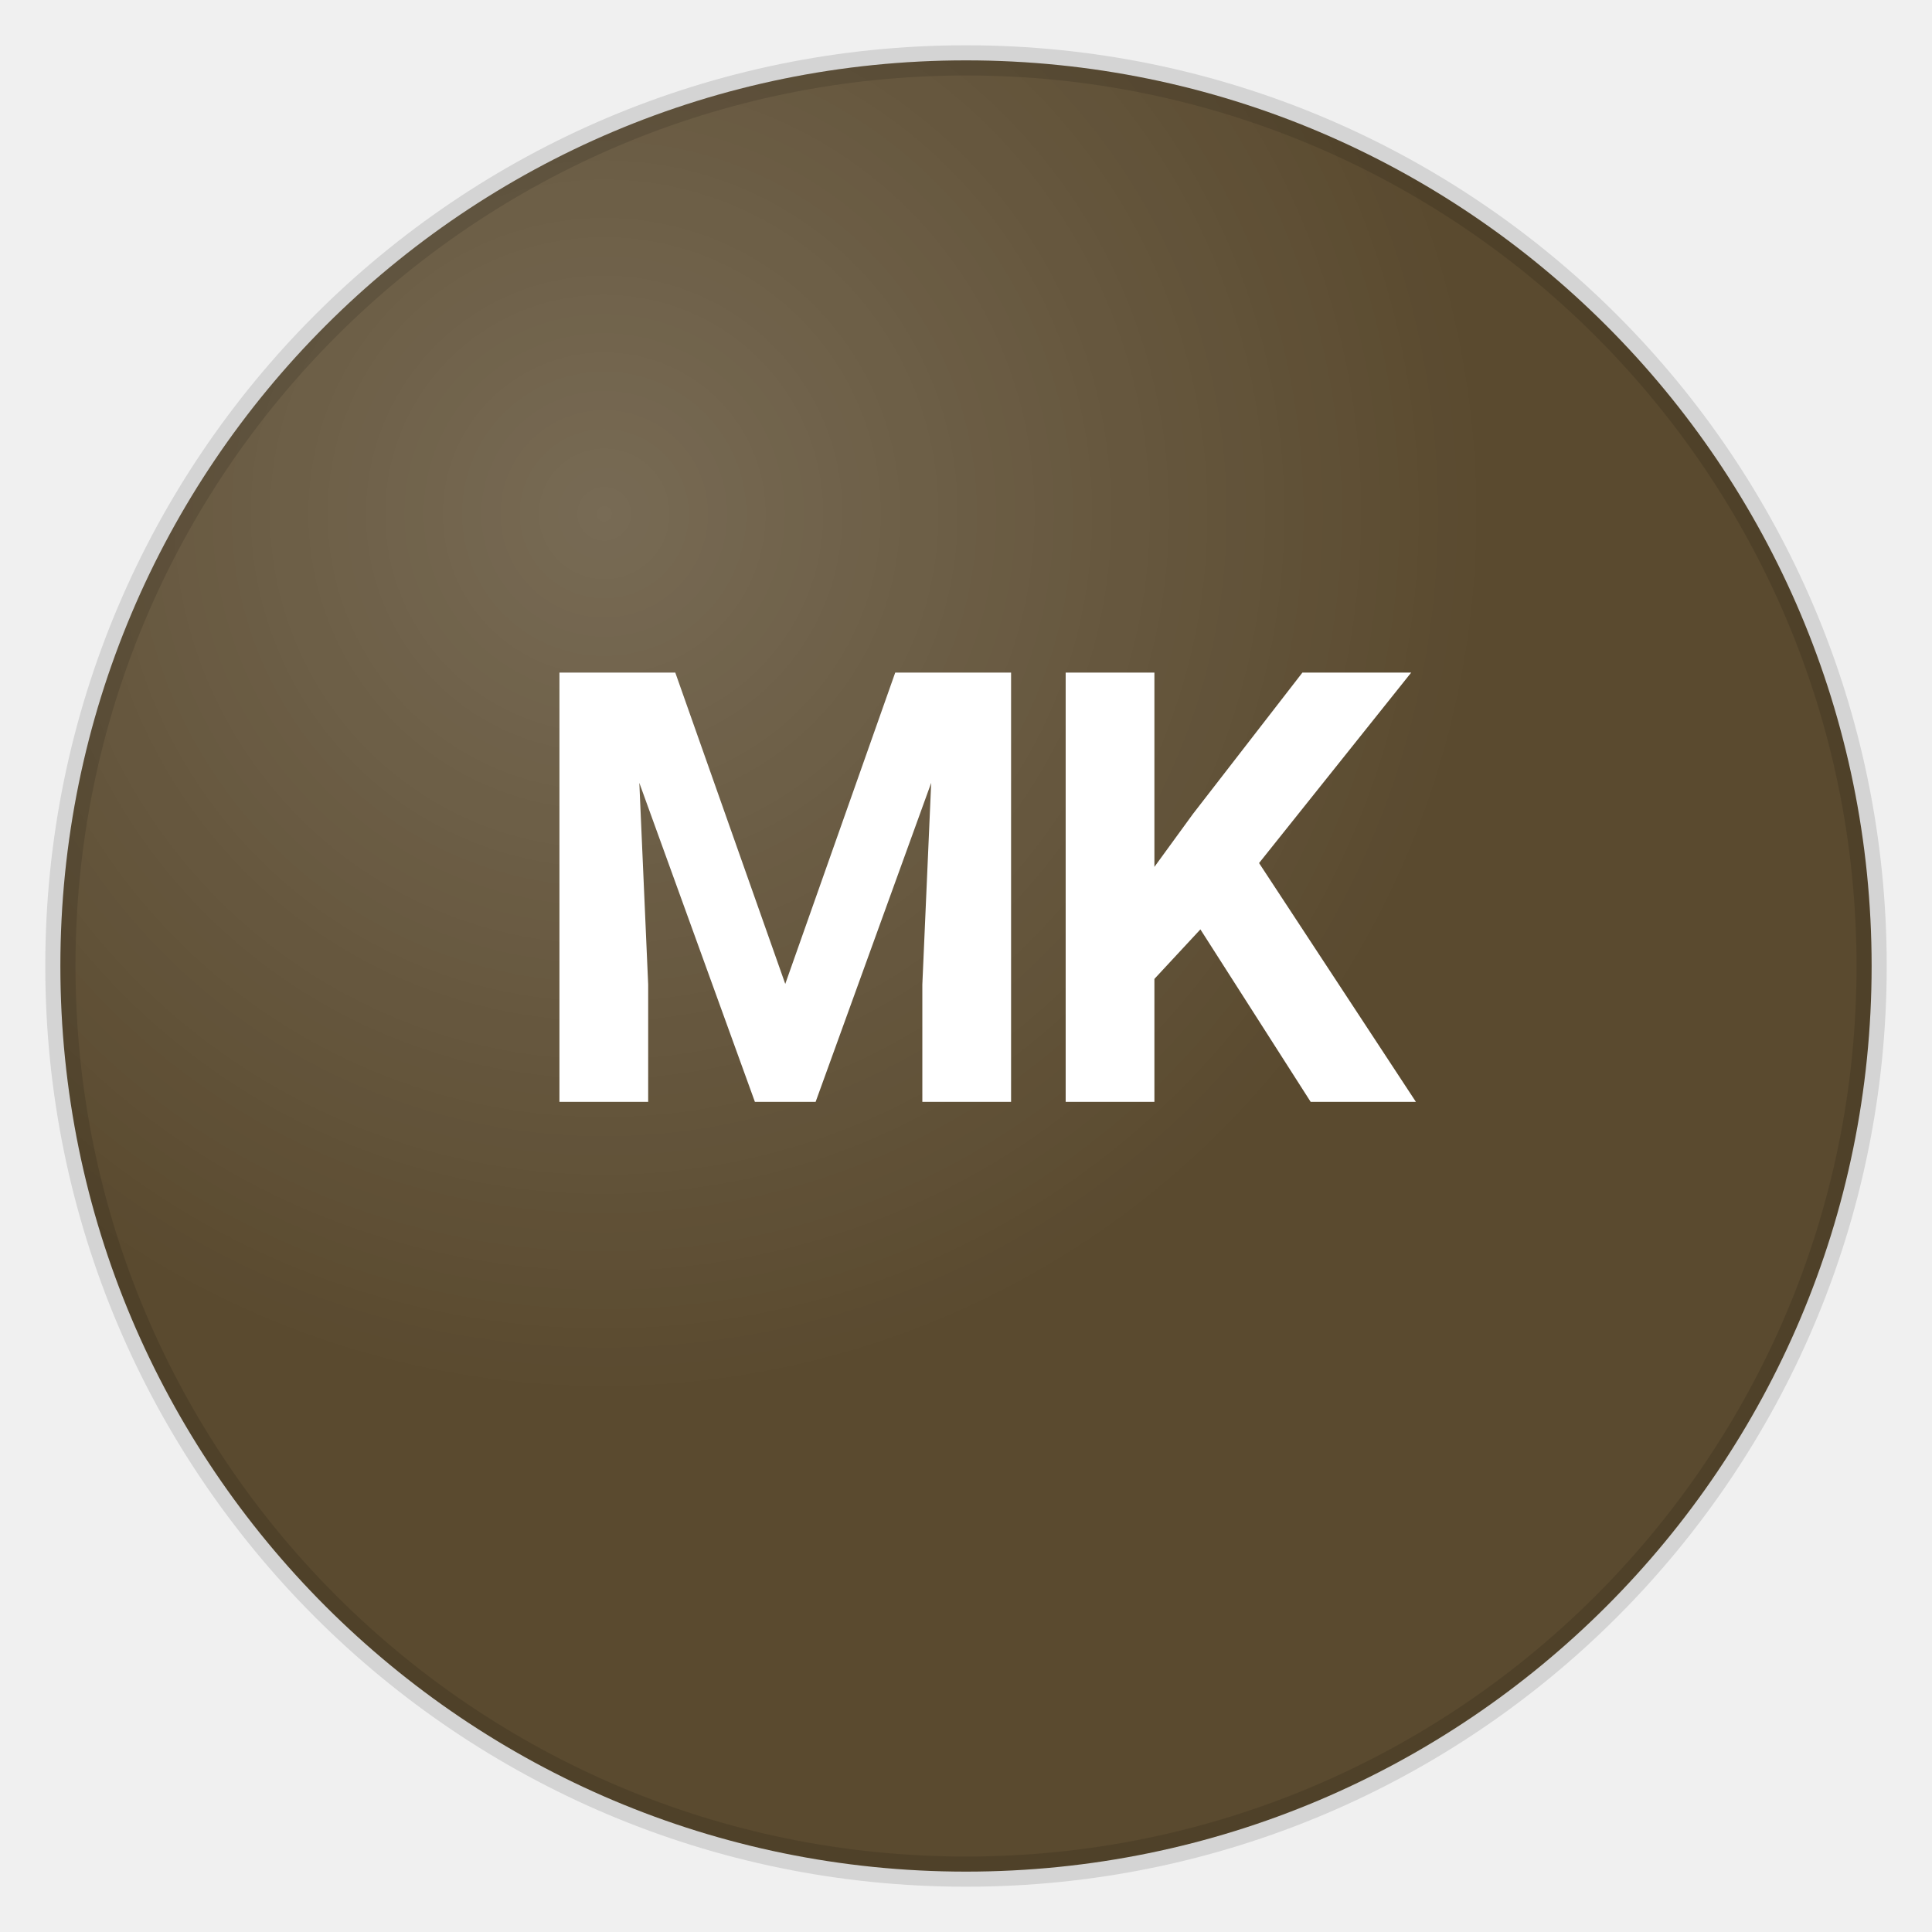
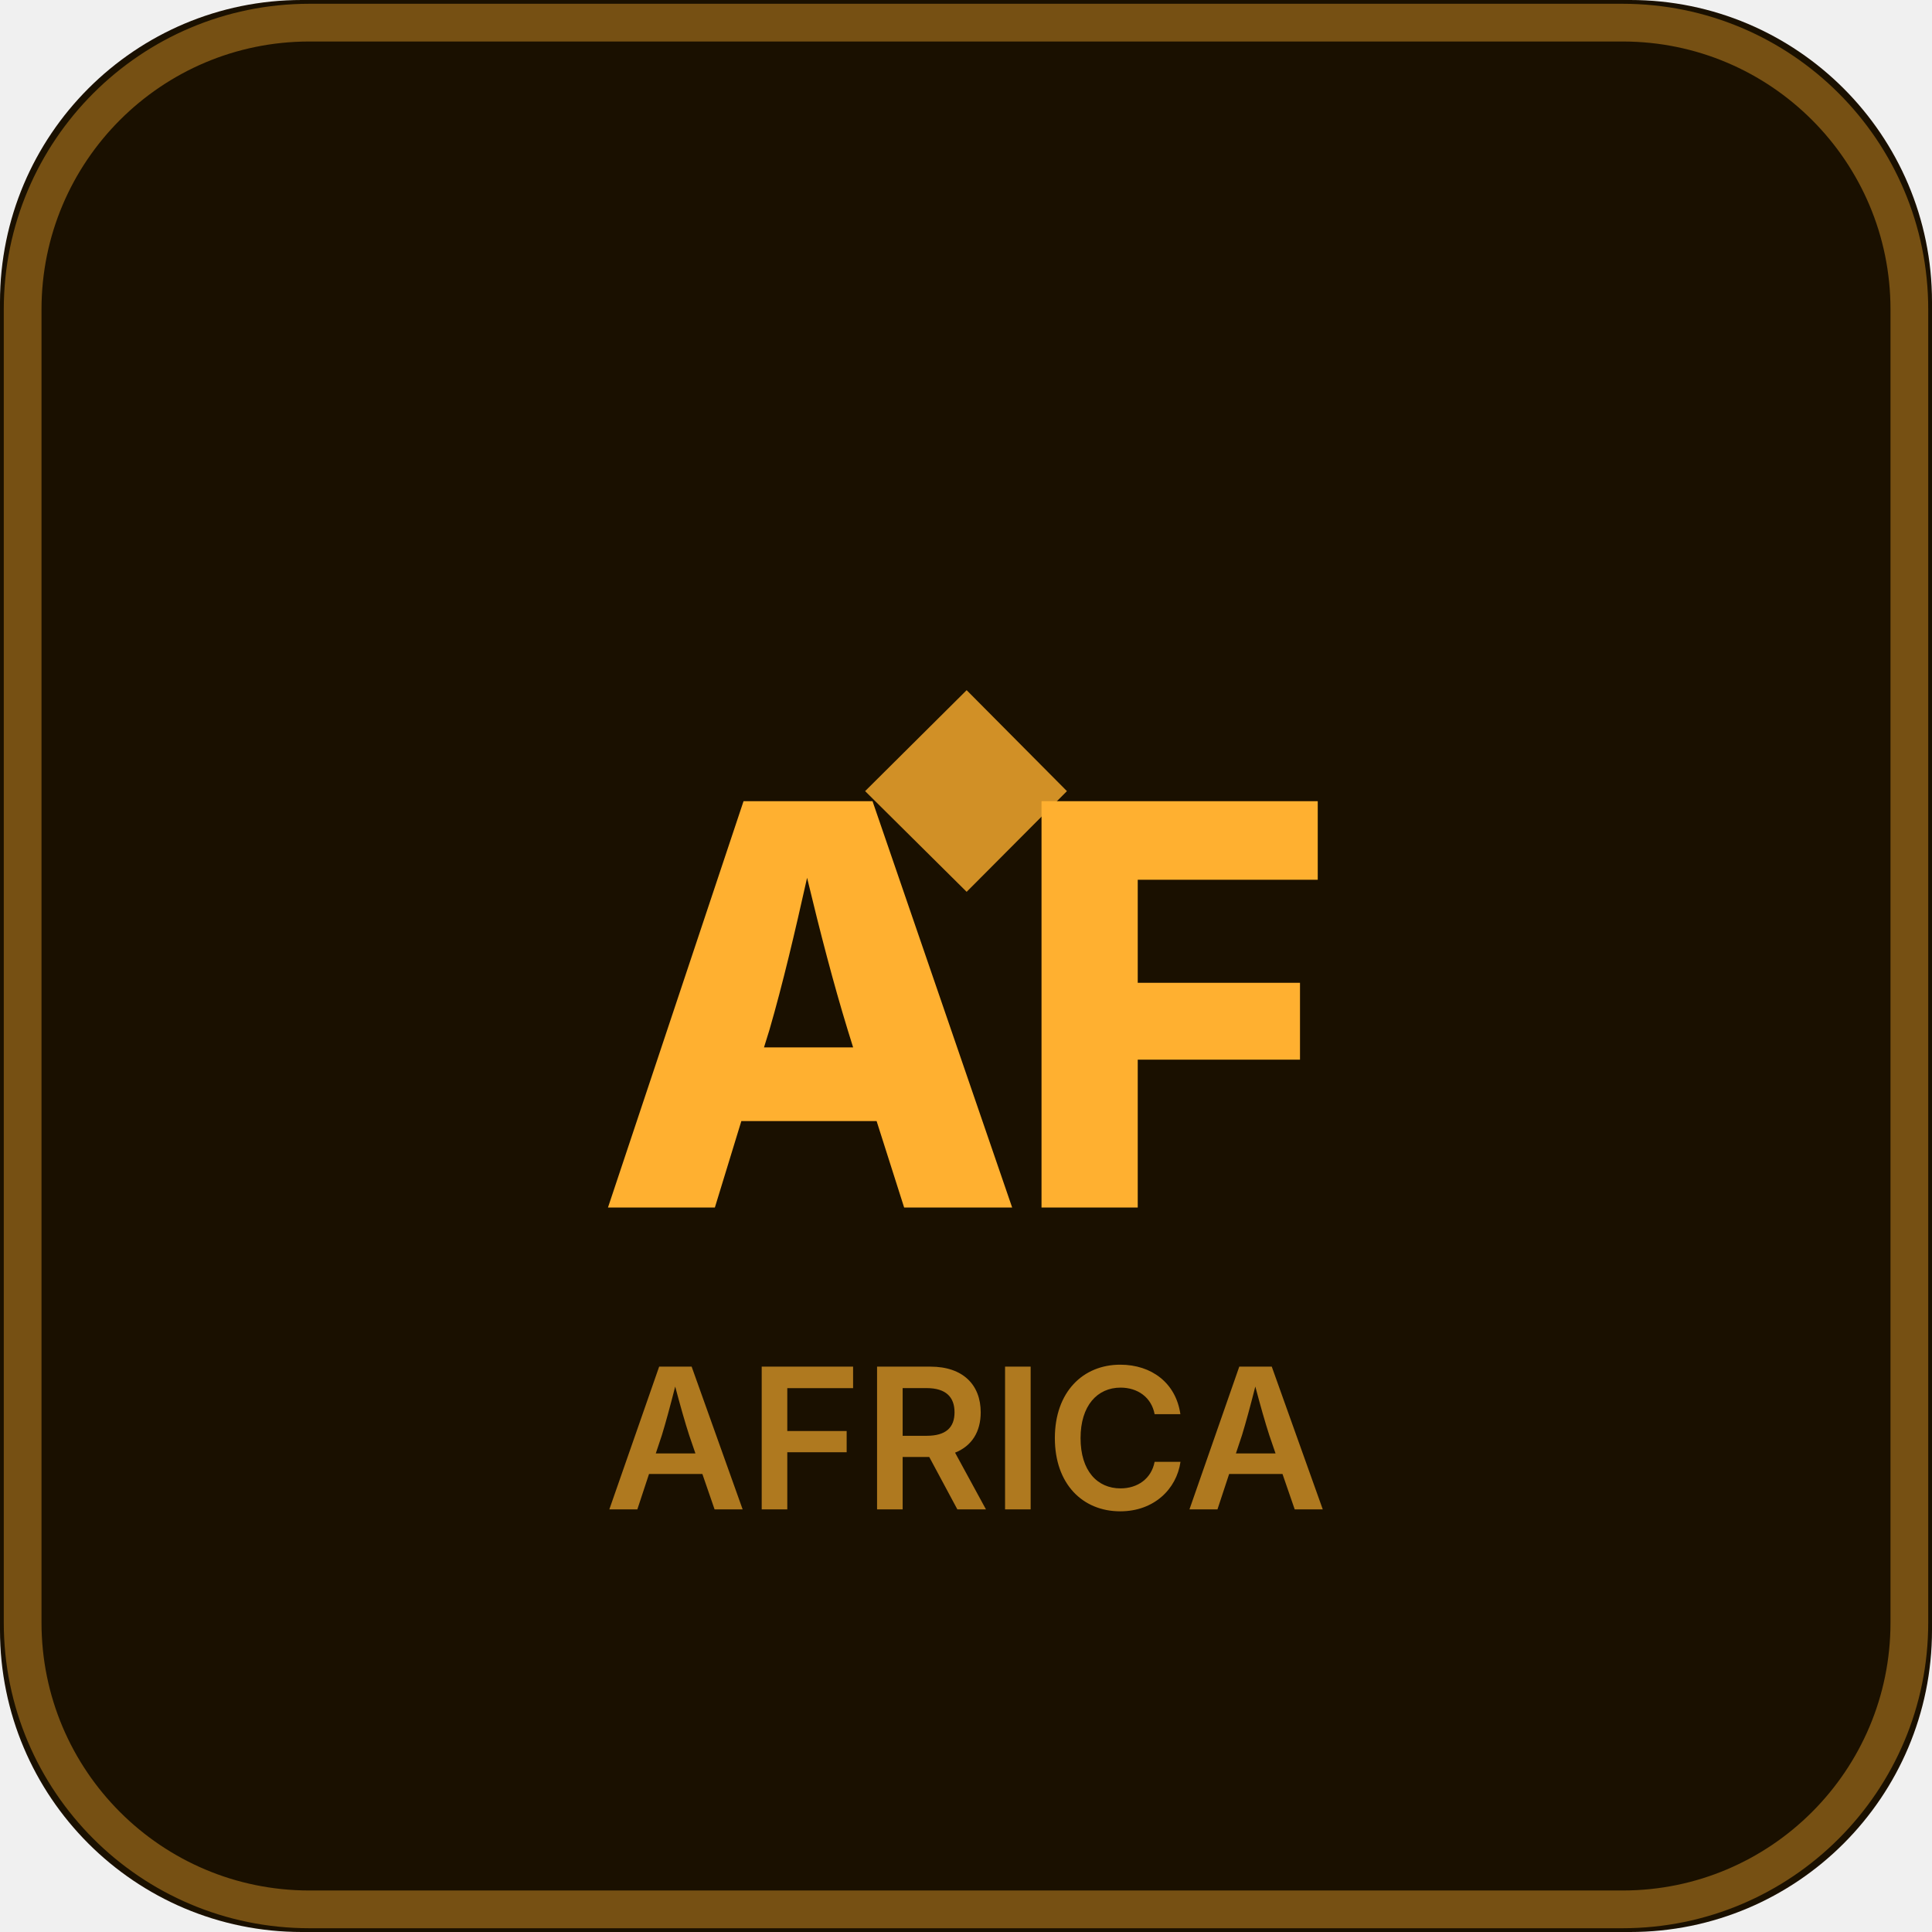
- <svg xmlns="http://www.w3.org/2000/svg" width="512" height="512" viewBox="0 0 512 512" role="img" aria-label="Africa">
-   <defs>
-     <radialGradient id="g" cx="30%" cy="25%" r="75%">
-       <stop offset="0%" stop-color="#ffffff" stop-opacity=".18" />
-       <stop offset="65%" stop-color="#ffffff" stop-opacity="0" />
-     </radialGradient>
-   </defs>
-   <circle cx="256" cy="256" r="240" fill="#5A4A2F" />
-   <circle cx="256" cy="256" r="240" fill="url(#g)" />
-   <circle cx="256" cy="256" r="240" fill="none" stroke="#000" stroke-opacity=".12" stroke-width="8" />
-   <text x="256" y="292" text-anchor="middle" font-size="160" font-weight="700" letter-spacing="-6" fill="#ffffff" font-family="system-ui,-apple-system,Segoe UI,Roboto,Ubuntu,Cantarell">MK</text>
+ <svg xmlns="http://www.w3.org/2000/svg" width="512" height="512" viewBox="0 0 512 512" role="img" aria-label="africa">
+   <rect width="512" height="512" rx="80" fill="#1a1000" />
+   <rect x="6" y="6" width="500" height="500" rx="76" fill="none" stroke="#ffb030" stroke-width="10" stroke-opacity=".4" />
+   <text x="256" y="230" text-anchor="middle" font-size="56" font-weight="400" fill="#ffb030" font-family="system-ui,-apple-system,sans-serif" opacity=".8">◆</text>
+   <text x="256" y="320" text-anchor="middle" font-size="148" font-weight="800" fill="#ffb030" font-family="system-ui,-apple-system,sans-serif" letter-spacing="-4">AF</text>
+   <text x="256" y="400" text-anchor="middle" font-size="52" font-weight="600" fill="#ffb030" font-family="system-ui,-apple-system,sans-serif" opacity=".65">AFRICA</text>
</svg>
